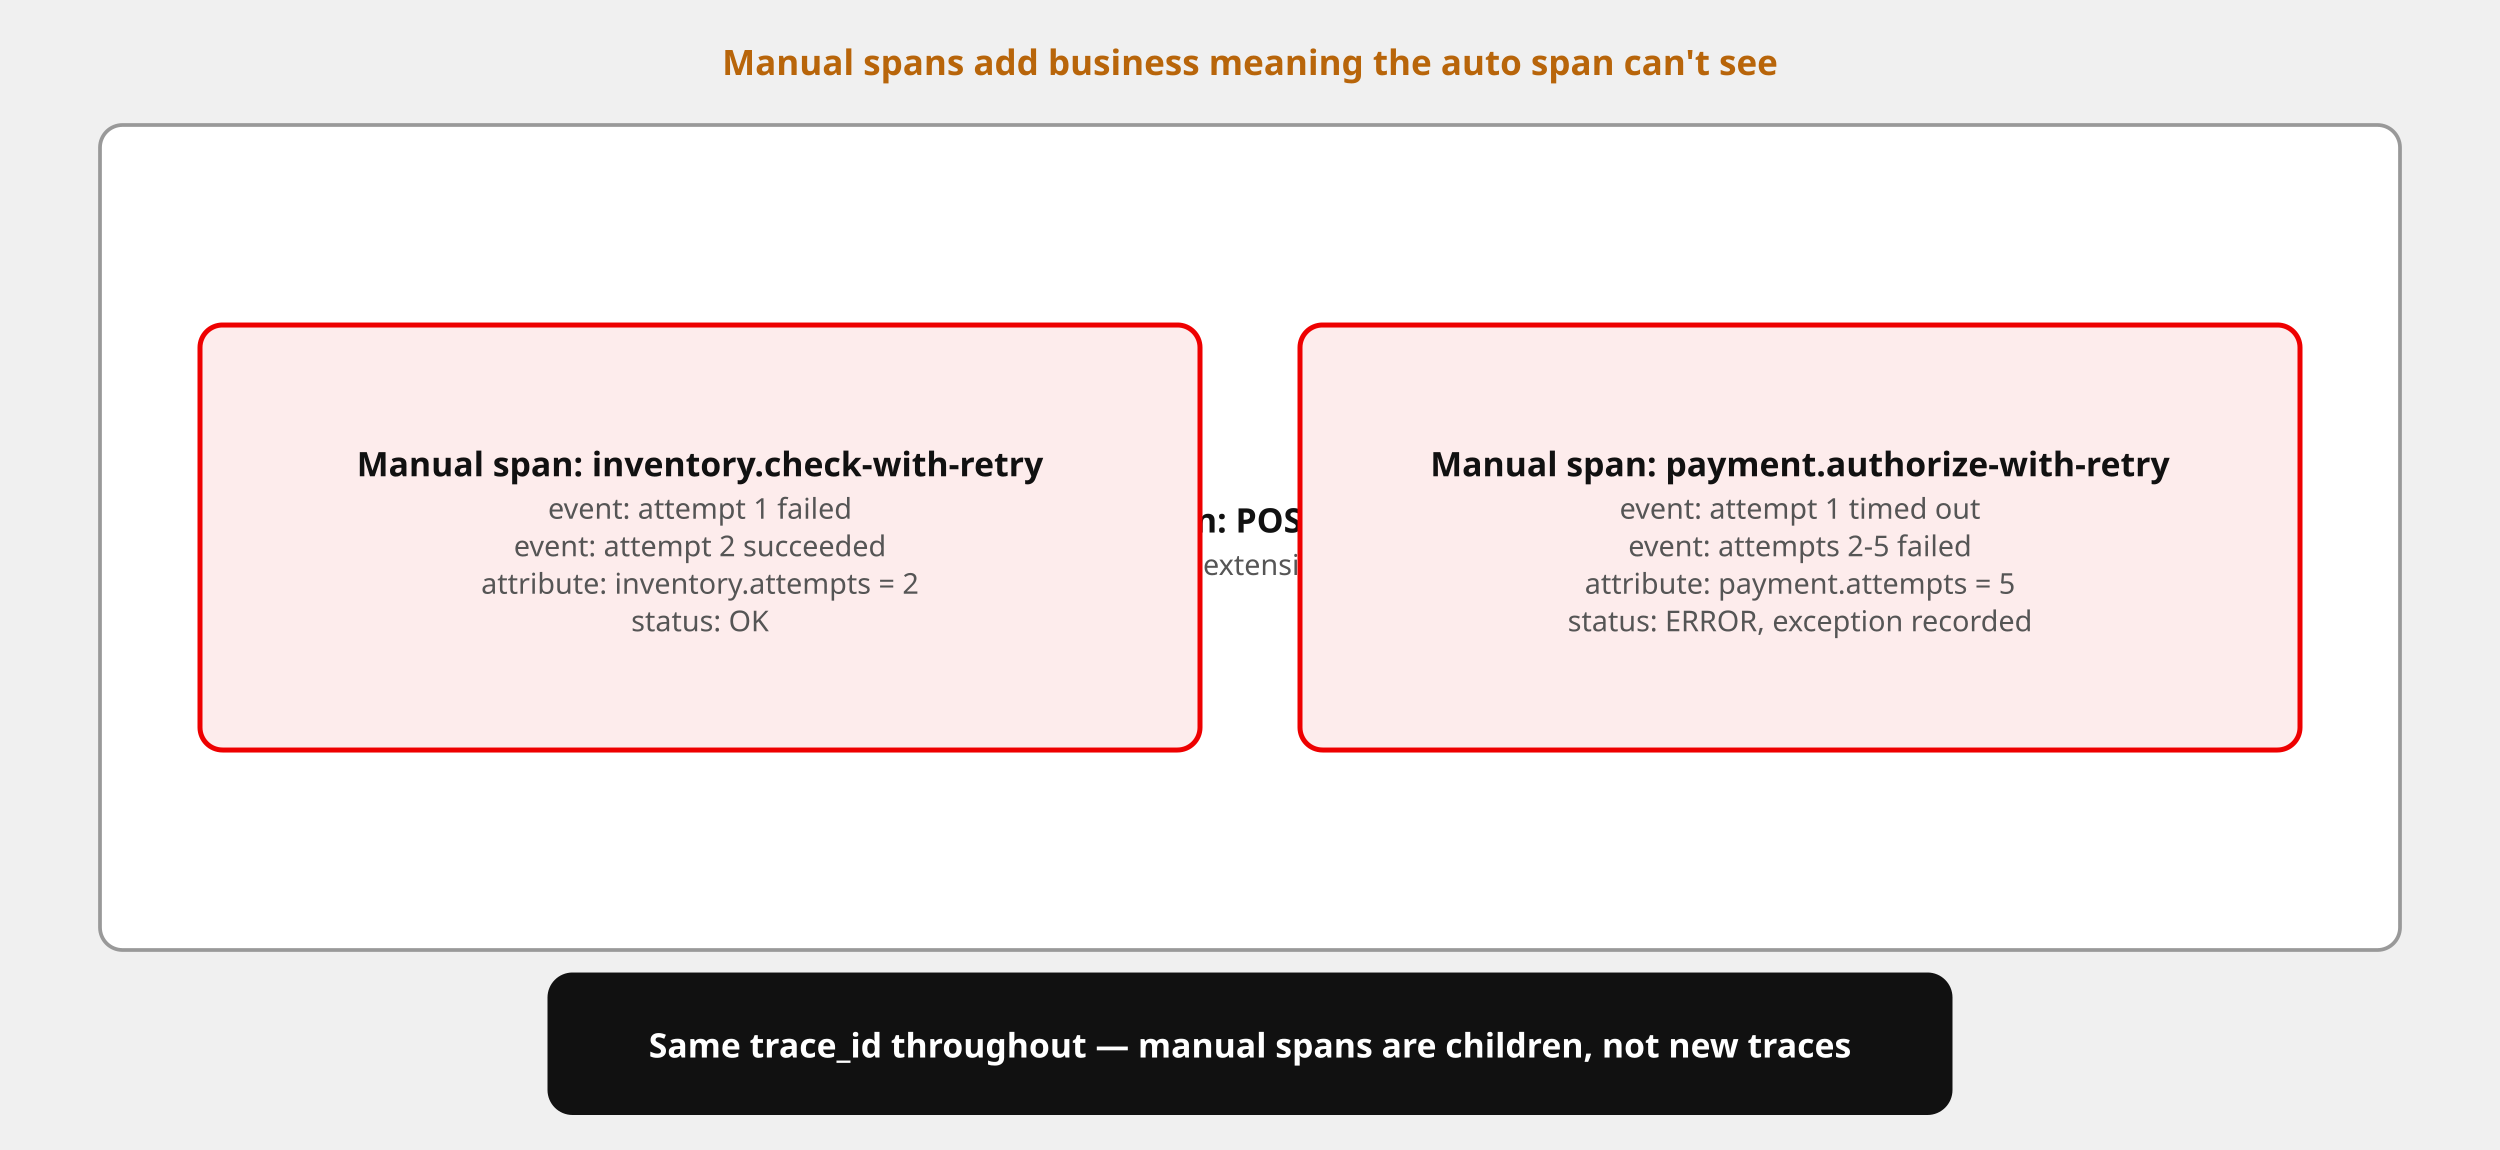
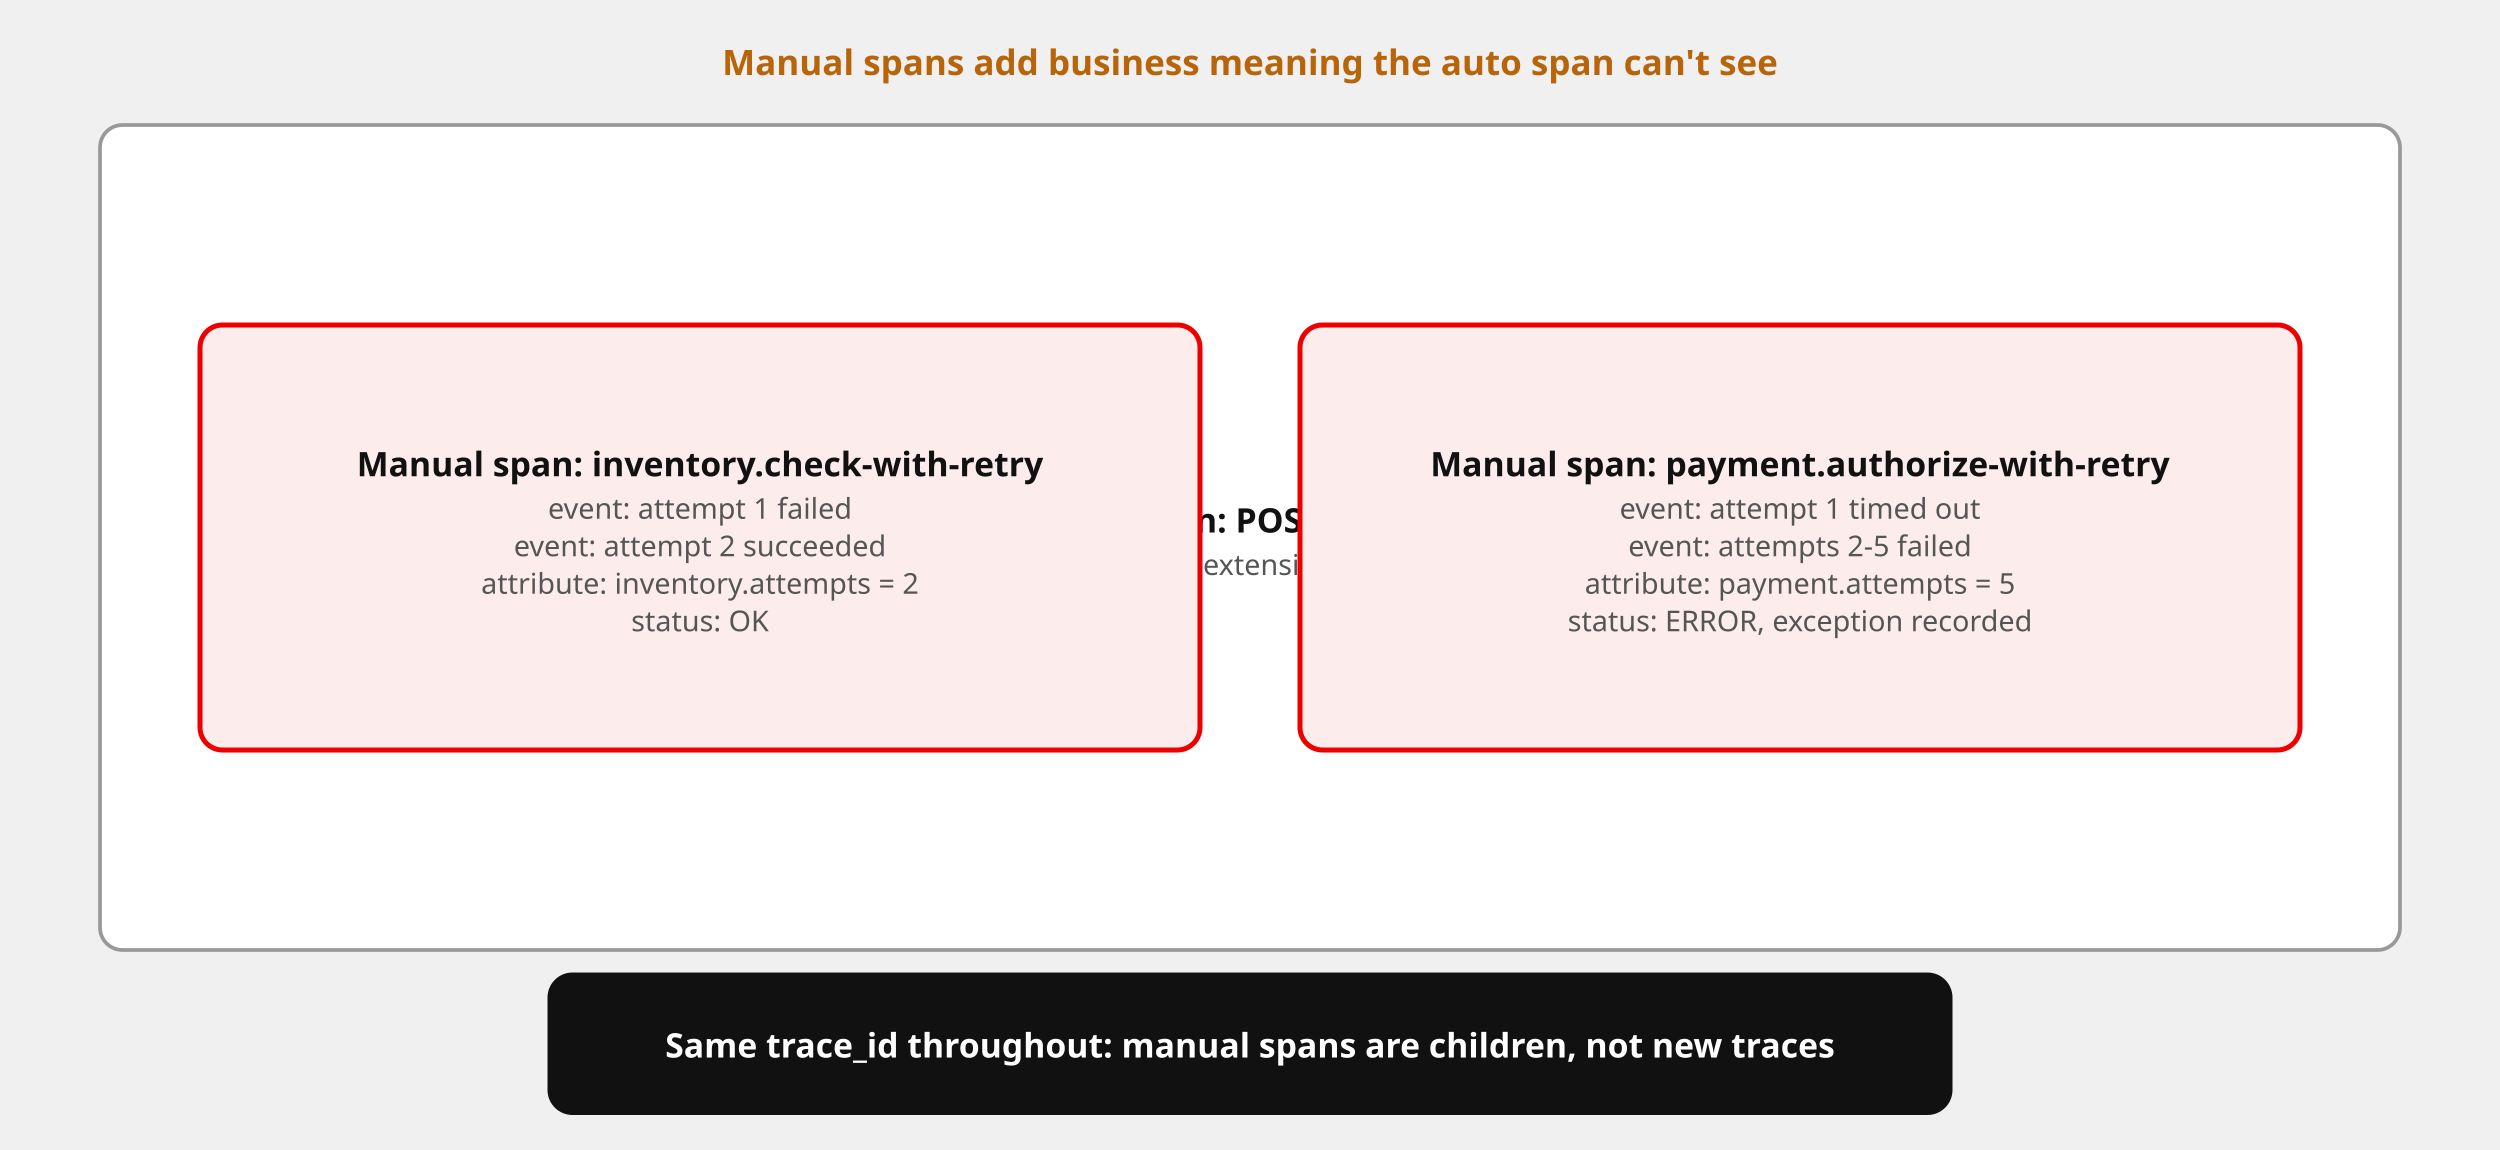
<svg xmlns="http://www.w3.org/2000/svg" viewBox="0 0 1000 460" font-family="'Red Hat Text', system-ui, sans-serif" role="img">
  <defs>
    <marker id="a" viewBox="0 0 10 10" refX="8.5" refY="5" markerWidth="9" markerHeight="9" orient="auto-start-reverse">
      <path d="M0,0 L10,5 L0,10 z" fill="#555" />
    </marker>
    <marker id="am" viewBox="0 0 10 10" refX="8.5" refY="5" markerWidth="9" markerHeight="9" orient="auto-start-reverse">
      <path d="M0,0 L10,5 L0,10 z" fill="#cc0000" />
    </marker>
  </defs>
  <rect x="40" y="50" width="920" height="330" rx="9" fill="#ffffff" stroke="#999999" stroke-width="1.5" />
  <text x="500.0" y="213.0" font-size="13.5" font-weight="700" fill="#111111" text-anchor="middle">Auto span: POST /orders</text>
  <text x="500.0" y="230.0" font-size="11.5" fill="#555555" text-anchor="middle">created by the agent, the extension, or the distro launcher</text>
  <rect x="80" y="130" width="400" height="170" rx="9" fill="#fdecec" stroke="#ee0000" stroke-width="2" />
  <text x="280.0" y="190.5" font-size="13.5" font-weight="700" fill="#111111" text-anchor="middle">Manual span: inventory.check-with-retry</text>
  <text x="280.0" y="207.5" font-size="11.5" fill="#555555" text-anchor="middle">event: attempt 1 failed</text>
  <text x="280.0" y="222.5" font-size="11.5" fill="#555555" text-anchor="middle">event: attempt 2 succeeded</text>
  <text x="280.0" y="237.5" font-size="11.5" fill="#555555" text-anchor="middle">attribute: inventory.attempts = 2</text>
  <text x="280.0" y="252.5" font-size="11.5" fill="#555555" text-anchor="middle">status: OK</text>
  <rect x="520" y="130" width="400" height="170" rx="9" fill="#fdecec" stroke="#ee0000" stroke-width="2" />
  <text x="720.0" y="190.5" font-size="13.5" font-weight="700" fill="#111111" text-anchor="middle">Manual span: payment.authorize-with-retry</text>
  <text x="720.0" y="207.5" font-size="11.5" fill="#555555" text-anchor="middle">event: attempt 1 timed out</text>
  <text x="720.0" y="222.5" font-size="11.5" fill="#555555" text-anchor="middle">event: attempts 2-5 failed</text>
  <text x="720.0" y="237.5" font-size="11.5" fill="#555555" text-anchor="middle">attribute: payment.attempts = 5</text>
  <text x="720.0" y="252.5" font-size="11.5" fill="#555555" text-anchor="middle">status: ERROR, exception recorded</text>
  <rect x="220" y="390" width="560" height="55" rx="9" fill="#111111" stroke="#111111" stroke-width="2" />
-   <text x="500.0" y="423.0" font-size="13.5" font-weight="700" fill="#ffffff" text-anchor="middle">Same trace_id throughout — manual spans are children, not new traces</text>
+   <text x="500.0" y="423.0" font-size="13.5" font-weight="700" fill="#ffffff" text-anchor="middle">Same trace_id throughout: manual spans are children, not new traces</text>
  <text x="500" y="30" font-size="14" fill="#b8650a" text-anchor="middle" font-weight="700">Manual spans add business meaning the auto span can't see</text>
</svg>
